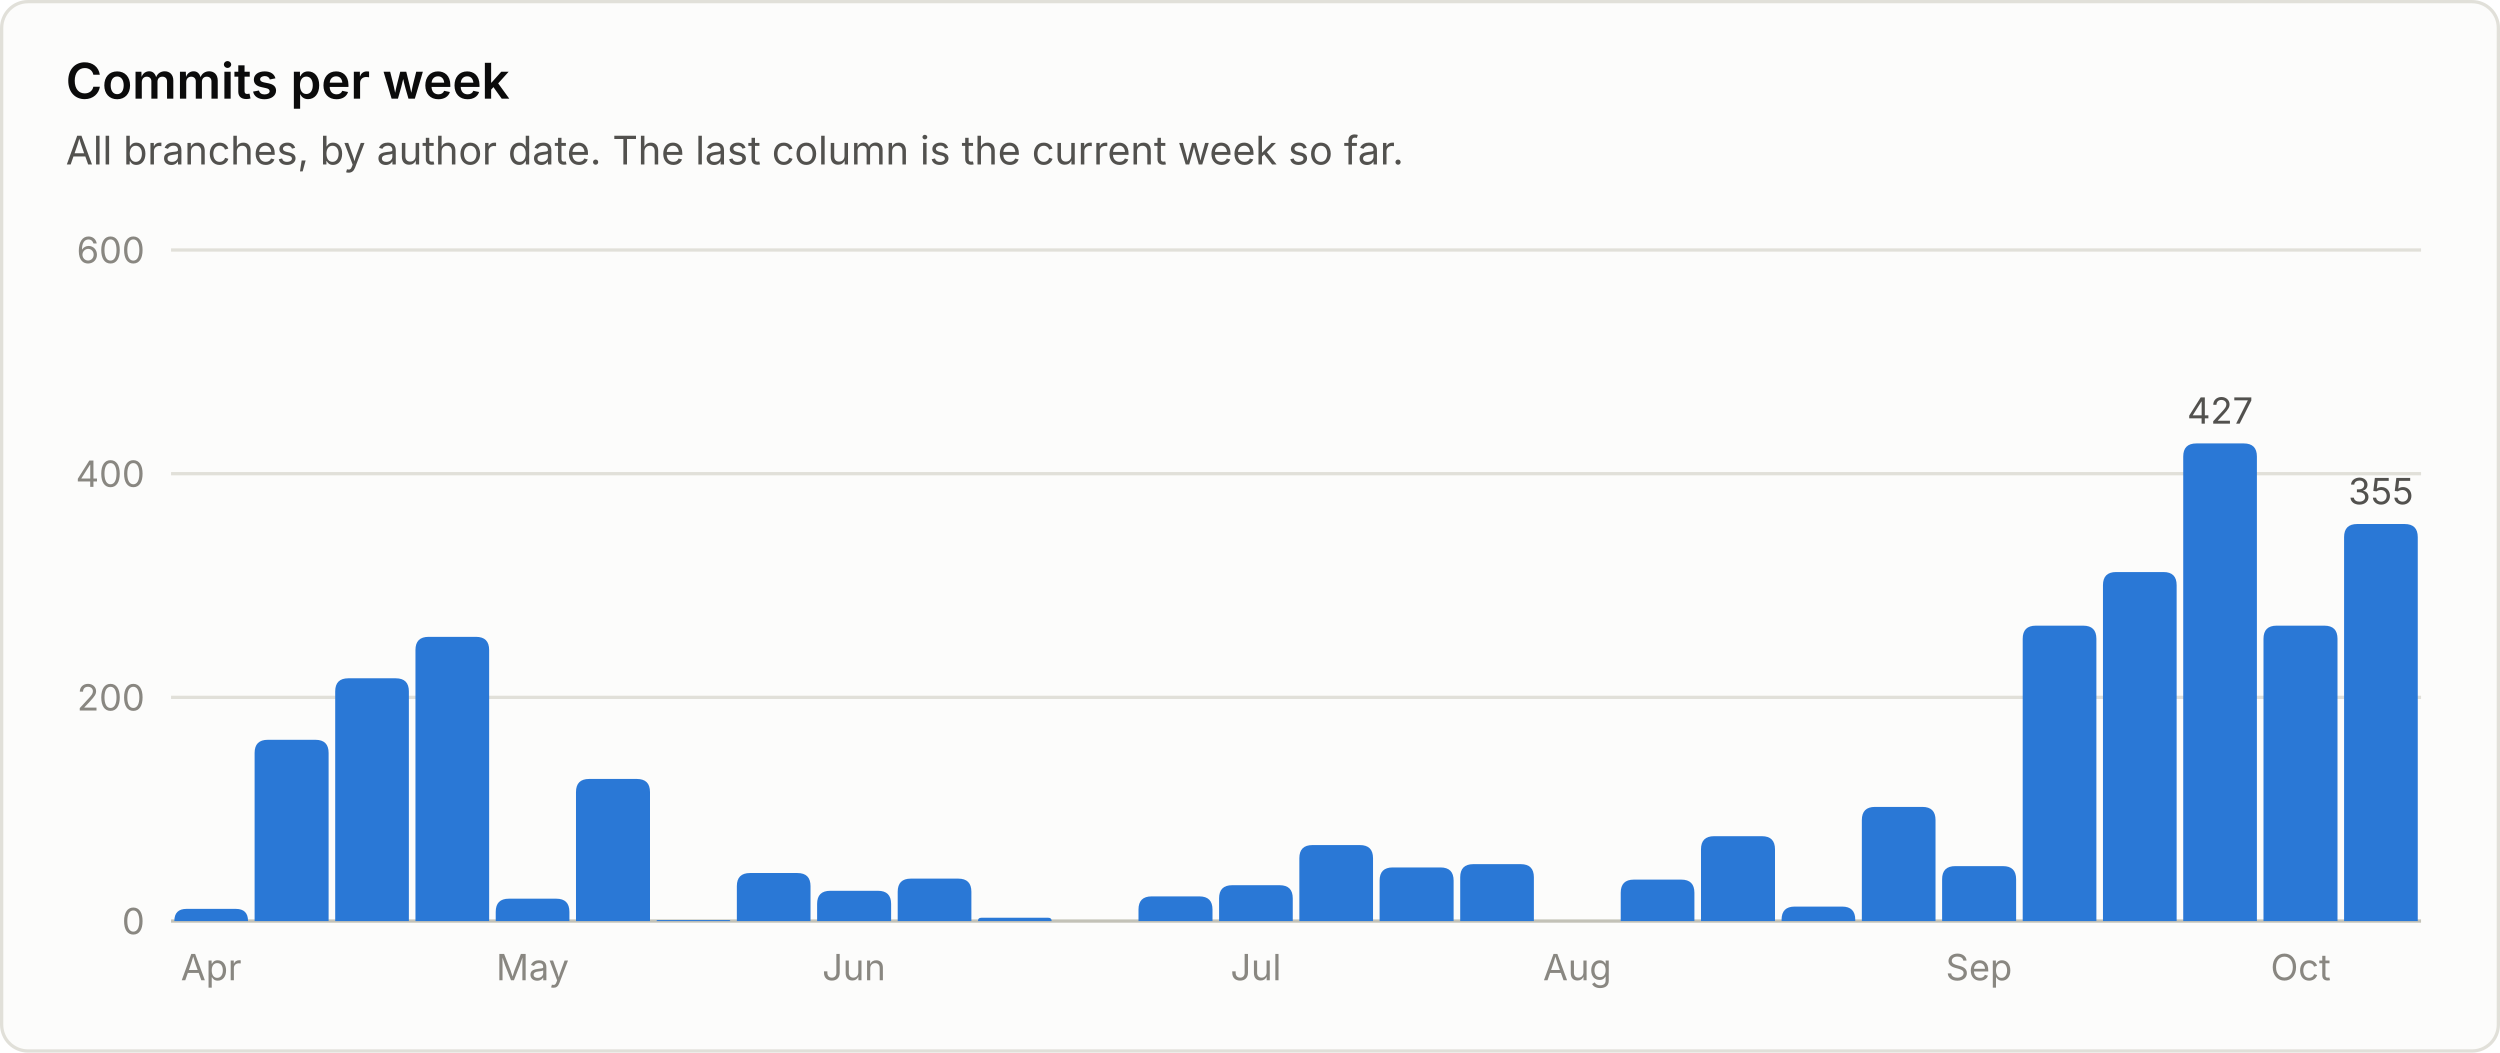
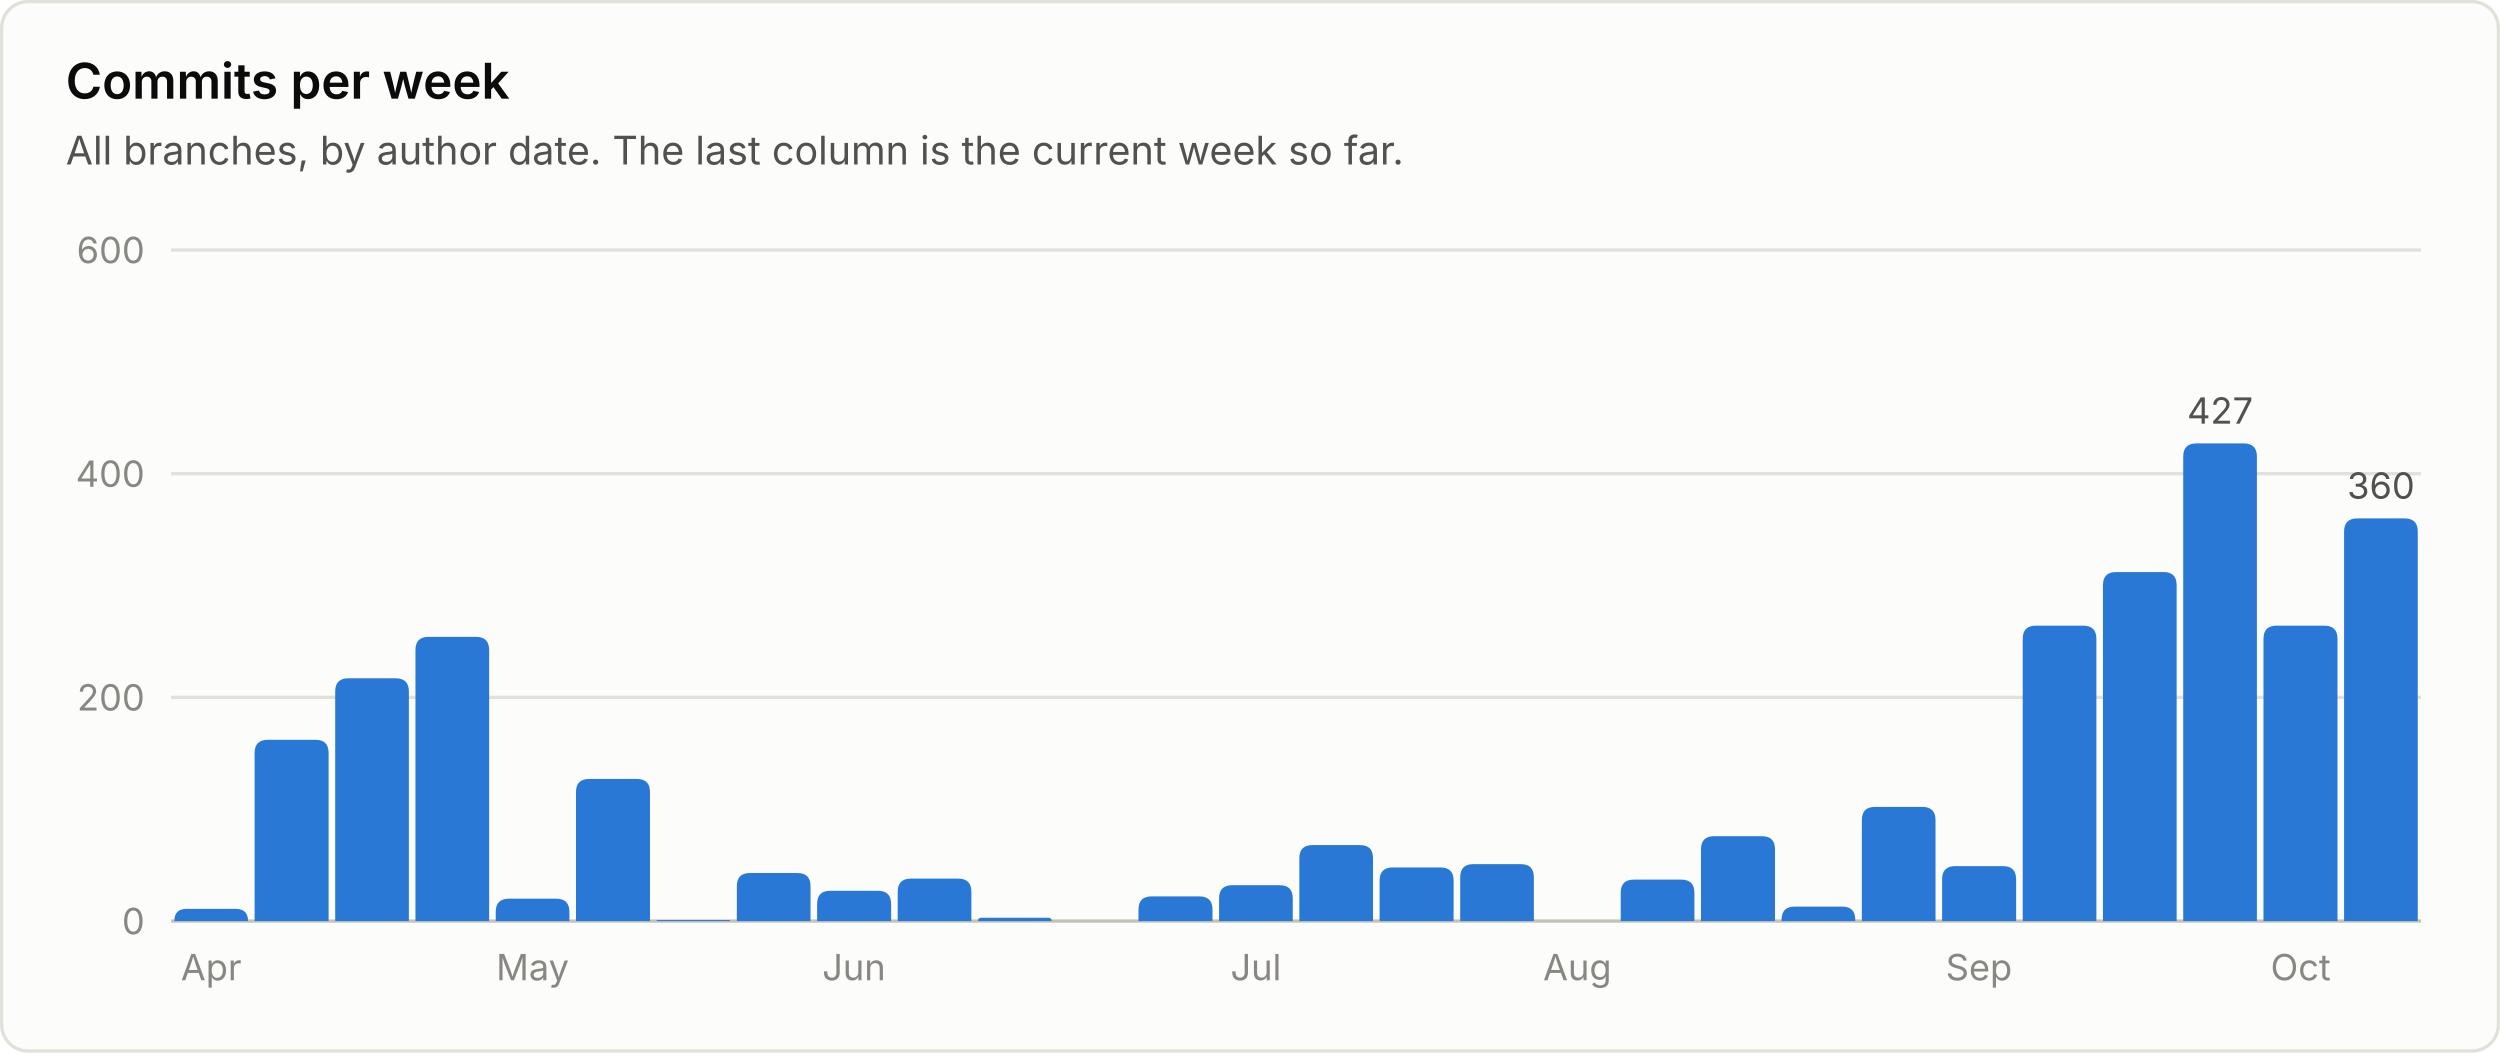
<svg xmlns="http://www.w3.org/2000/svg" viewBox="0 0 760 320" width="760" height="320" role="img" font-family="system-ui, -apple-system, 'Segoe UI', sans-serif">
  <rect x="0.5" y="0.5" width="759" height="319" rx="8" fill="#fcfcfb" stroke="#e1e0d9" />
  <text x="20.0" y="30.0" fill="#0b0b0b" font-size="15" font-weight="600" text-anchor="start">Commits per week</text>
  <text x="20.0" y="50.0" fill="#52514e" font-size="12" font-weight="400" text-anchor="start">All branches, by author date. The last column is the current week so far.</text>
  <line x1="52" y1="280.0" x2="736" y2="280.0" stroke="#c3c2b7" stroke-width="1" />
  <text x="44.0" y="284.0" fill="#898781" font-size="11" font-weight="400" text-anchor="end">0</text>
  <line x1="52" y1="212.0" x2="736" y2="212.0" stroke="#e1e0d9" stroke-width="1" />
  <text x="44.0" y="216.0" fill="#898781" font-size="11" font-weight="400" text-anchor="end">200</text>
  <line x1="52" y1="144.0" x2="736" y2="144.0" stroke="#e1e0d9" stroke-width="1" />
  <text x="44.0" y="148.0" fill="#898781" font-size="11" font-weight="400" text-anchor="end">400</text>
  <line x1="52" y1="76.0" x2="736" y2="76.0" stroke="#e1e0d9" stroke-width="1" />
  <text x="44.0" y="80.0" fill="#898781" font-size="11" font-weight="400" text-anchor="end">600</text>
  <path d="M53.0 280.0 V280.0 Q53.0 276.3 56.7 276.3 H71.7 Q75.4 276.3 75.4 280.0 V280.0 Z" fill="#2a78d6" />
  <text x="64.2" y="298.0" fill="#898781" font-size="11" font-weight="400" text-anchor="middle">Apr</text>
  <path d="M77.4 280.0 V228.9 Q77.4 224.9 81.4 224.9 H95.9 Q99.9 224.9 99.9 228.9 V280.0 Z" fill="#2a78d6" />
  <path d="M101.9 280.0 V210.2 Q101.9 206.2 105.9 206.2 H120.3 Q124.3 206.2 124.3 210.2 V280.0 Z" fill="#2a78d6" />
  <path d="M126.3 280.0 V197.6 Q126.3 193.6 130.3 193.6 H144.7 Q148.7 193.6 148.7 197.6 V280.0 Z" fill="#2a78d6" />
  <path d="M150.7 280.0 V277.2 Q150.7 273.2 154.7 273.2 H169.1 Q173.1 273.2 173.1 277.2 V280.0 Z" fill="#2a78d6" />
  <text x="161.9" y="298.0" fill="#898781" font-size="11" font-weight="400" text-anchor="middle">May</text>
  <path d="M175.1 280.0 V240.8 Q175.1 236.8 179.1 236.8 H193.6 Q197.6 236.8 197.6 240.8 V280.0 Z" fill="#2a78d6" />
  <path d="M199.6 280.0 V280.0 Q199.6 279.7 199.9 279.7 H221.7 Q222.0 279.7 222.0 280.0 V280.0 Z" fill="#2a78d6" />
  <path d="M224.0 280.0 V269.4 Q224.0 265.4 228.0 265.4 H242.4 Q246.4 265.4 246.4 269.4 V280.0 Z" fill="#2a78d6" />
  <path d="M248.4 280.0 V274.8 Q248.4 270.8 252.4 270.8 H266.9 Q270.9 270.8 270.9 274.8 V280.0 Z" fill="#2a78d6" />
  <text x="259.6" y="298.0" fill="#898781" font-size="11" font-weight="400" text-anchor="middle">Jun</text>
  <path d="M272.9 280.0 V271.1 Q272.9 267.1 276.9 267.1 H291.3 Q295.3 267.1 295.3 271.1 V280.0 Z" fill="#2a78d6" />
  <path d="M297.3 280.0 V280.0 Q297.3 279.0 298.3 279.0 H318.7 Q319.7 279.0 319.7 280.0 V280.0 Z" fill="#2a78d6" />
  <path d="M346.1 280.0 V276.5 Q346.1 272.5 350.1 272.5 H364.6 Q368.6 272.5 368.6 276.5 V280.0 Z" fill="#2a78d6" />
  <path d="M370.6 280.0 V273.1 Q370.6 269.1 374.6 269.1 H389.0 Q393.0 269.1 393.0 273.1 V280.0 Z" fill="#2a78d6" />
  <text x="381.8" y="298.0" fill="#898781" font-size="11" font-weight="400" text-anchor="middle">Jul</text>
  <path d="M395.0 280.0 V260.9 Q395.0 256.9 399.0 256.9 H413.4 Q417.4 256.9 417.4 260.9 V280.0 Z" fill="#2a78d6" />
  <path d="M419.4 280.0 V267.7 Q419.4 263.7 423.4 263.7 H437.9 Q441.9 263.7 441.9 267.7 V280.0 Z" fill="#2a78d6" />
  <path d="M443.9 280.0 V266.7 Q443.9 262.7 447.9 262.7 H462.3 Q466.3 262.7 466.3 266.7 V280.0 Z" fill="#2a78d6" />
  <text x="479.5" y="298.0" fill="#898781" font-size="11" font-weight="400" text-anchor="middle">Aug</text>
  <path d="M492.7 280.0 V271.4 Q492.7 267.4 496.7 267.4 H511.1 Q515.1 267.4 515.1 271.4 V280.0 Z" fill="#2a78d6" />
  <path d="M517.1 280.0 V258.2 Q517.1 254.2 521.1 254.2 H535.6 Q539.6 254.2 539.6 258.2 V280.0 Z" fill="#2a78d6" />
  <path d="M541.6 280.0 V279.6 Q541.6 275.6 545.6 275.6 H560.0 Q564.0 275.6 564.0 279.6 V280.0 Z" fill="#2a78d6" />
  <path d="M566.0 280.0 V249.3 Q566.0 245.3 570.0 245.3 H584.4 Q588.4 245.3 588.4 249.3 V280.0 Z" fill="#2a78d6" />
  <path d="M590.4 280.0 V267.3 Q590.4 263.3 594.4 263.3 H608.9 Q612.9 263.3 612.9 267.3 V280.0 Z" fill="#2a78d6" />
  <text x="601.6" y="298.0" fill="#898781" font-size="11" font-weight="400" text-anchor="middle">Sep</text>
  <path d="M614.9 280.0 V194.2 Q614.9 190.2 618.9 190.2 H633.3 Q637.3 190.2 637.3 194.2 V280.0 Z" fill="#2a78d6" />
  <path d="M639.3 280.0 V177.9 Q639.3 173.9 643.3 173.9 H657.7 Q661.7 173.9 661.7 177.9 V280.0 Z" fill="#2a78d6" />
  <path d="M663.7 280.0 V138.8 Q663.7 134.8 667.7 134.8 H682.1 Q686.1 134.8 686.1 138.8 V280.0 Z" fill="#2a78d6" />
  <text x="674.9" y="128.8" fill="#52514e" font-size="11" font-weight="400" text-anchor="middle">427</text>
  <path d="M688.1 280.0 V194.2 Q688.1 190.2 692.1 190.2 H706.6 Q710.6 190.2 710.6 194.2 V280.0 Z" fill="#2a78d6" />
  <text x="699.4" y="298.0" fill="#898781" font-size="11" font-weight="400" text-anchor="middle">Oct</text>
-   <path d="M712.6 280.0 V163.3 Q712.6 159.3 716.6 159.3 H731.0 Q735.0 159.3 735.0 163.3 V280.0 Z" fill="#2a78d6" />
-   <text x="723.8" y="153.3" fill="#52514e" font-size="11" font-weight="400" text-anchor="middle">355</text>
+   <path d="M712.6 280.0 V161.6 Q712.6 157.6 716.6 157.6 H731.0 Q735.0 157.6 735.0 161.6 V280.0 Z" fill="#2a78d6" />
+   <text x="723.8" y="151.6" fill="#52514e" font-size="11" font-weight="400" text-anchor="middle">360</text>
</svg>
